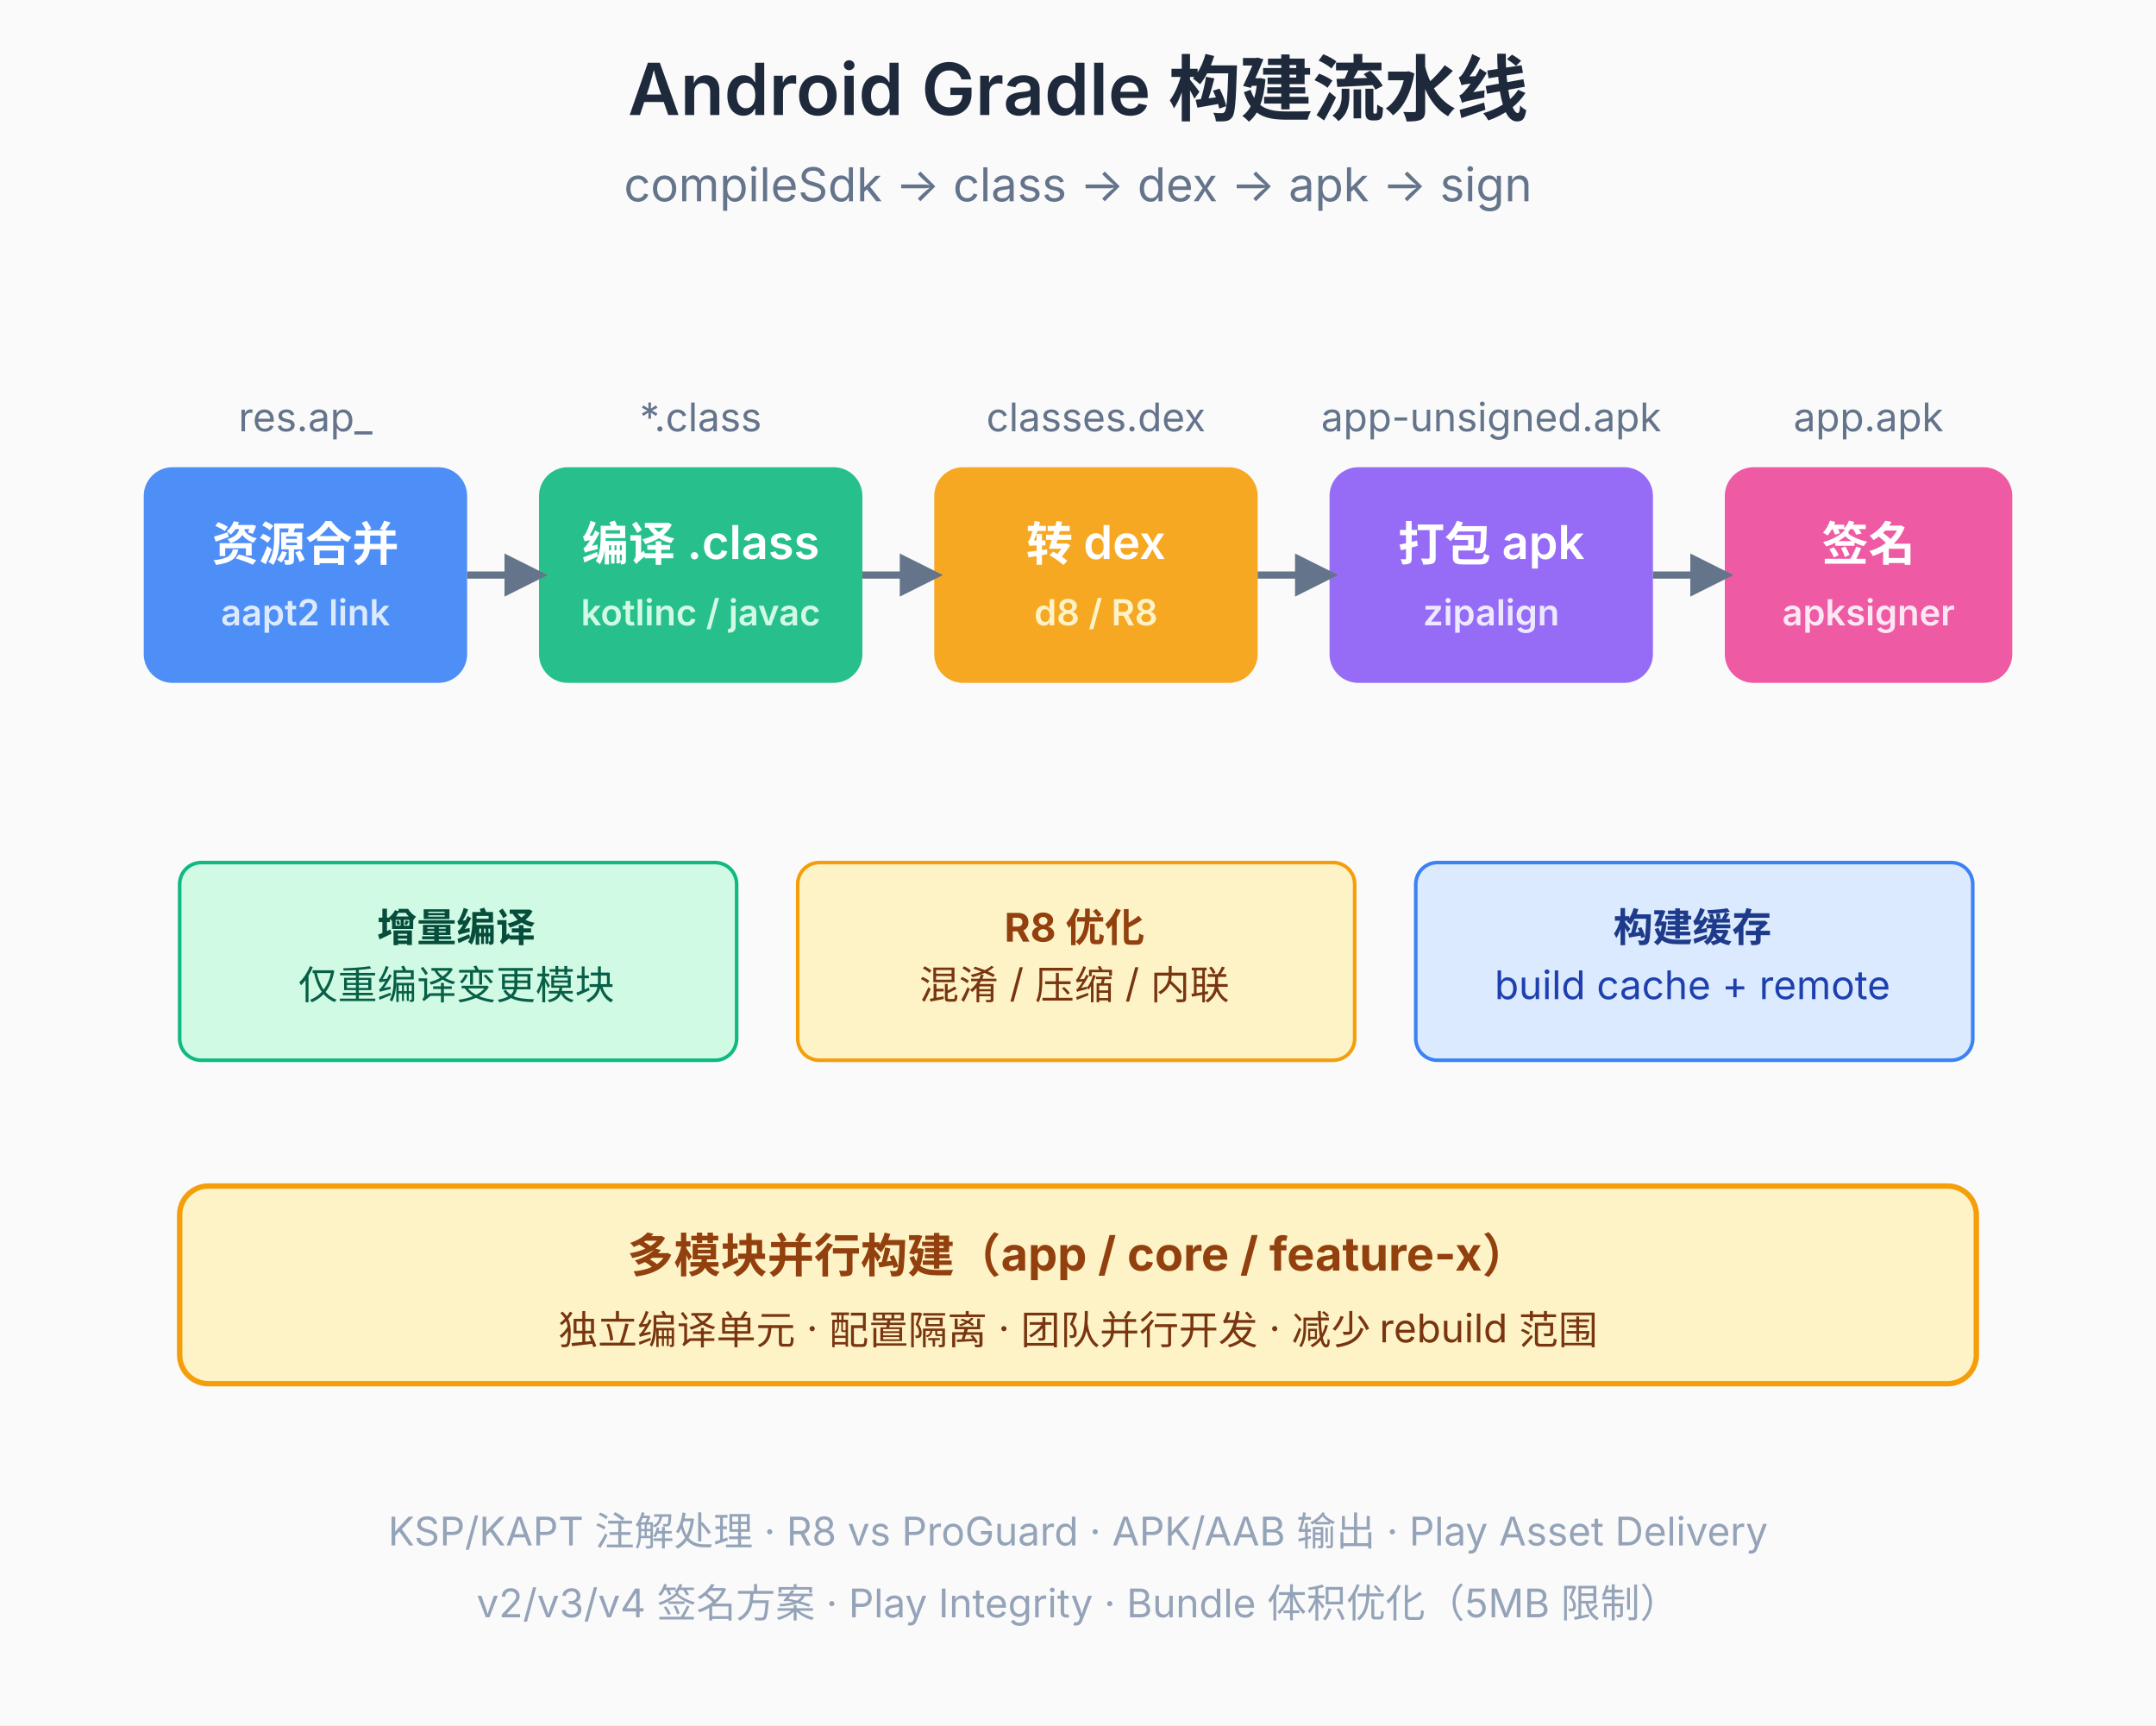
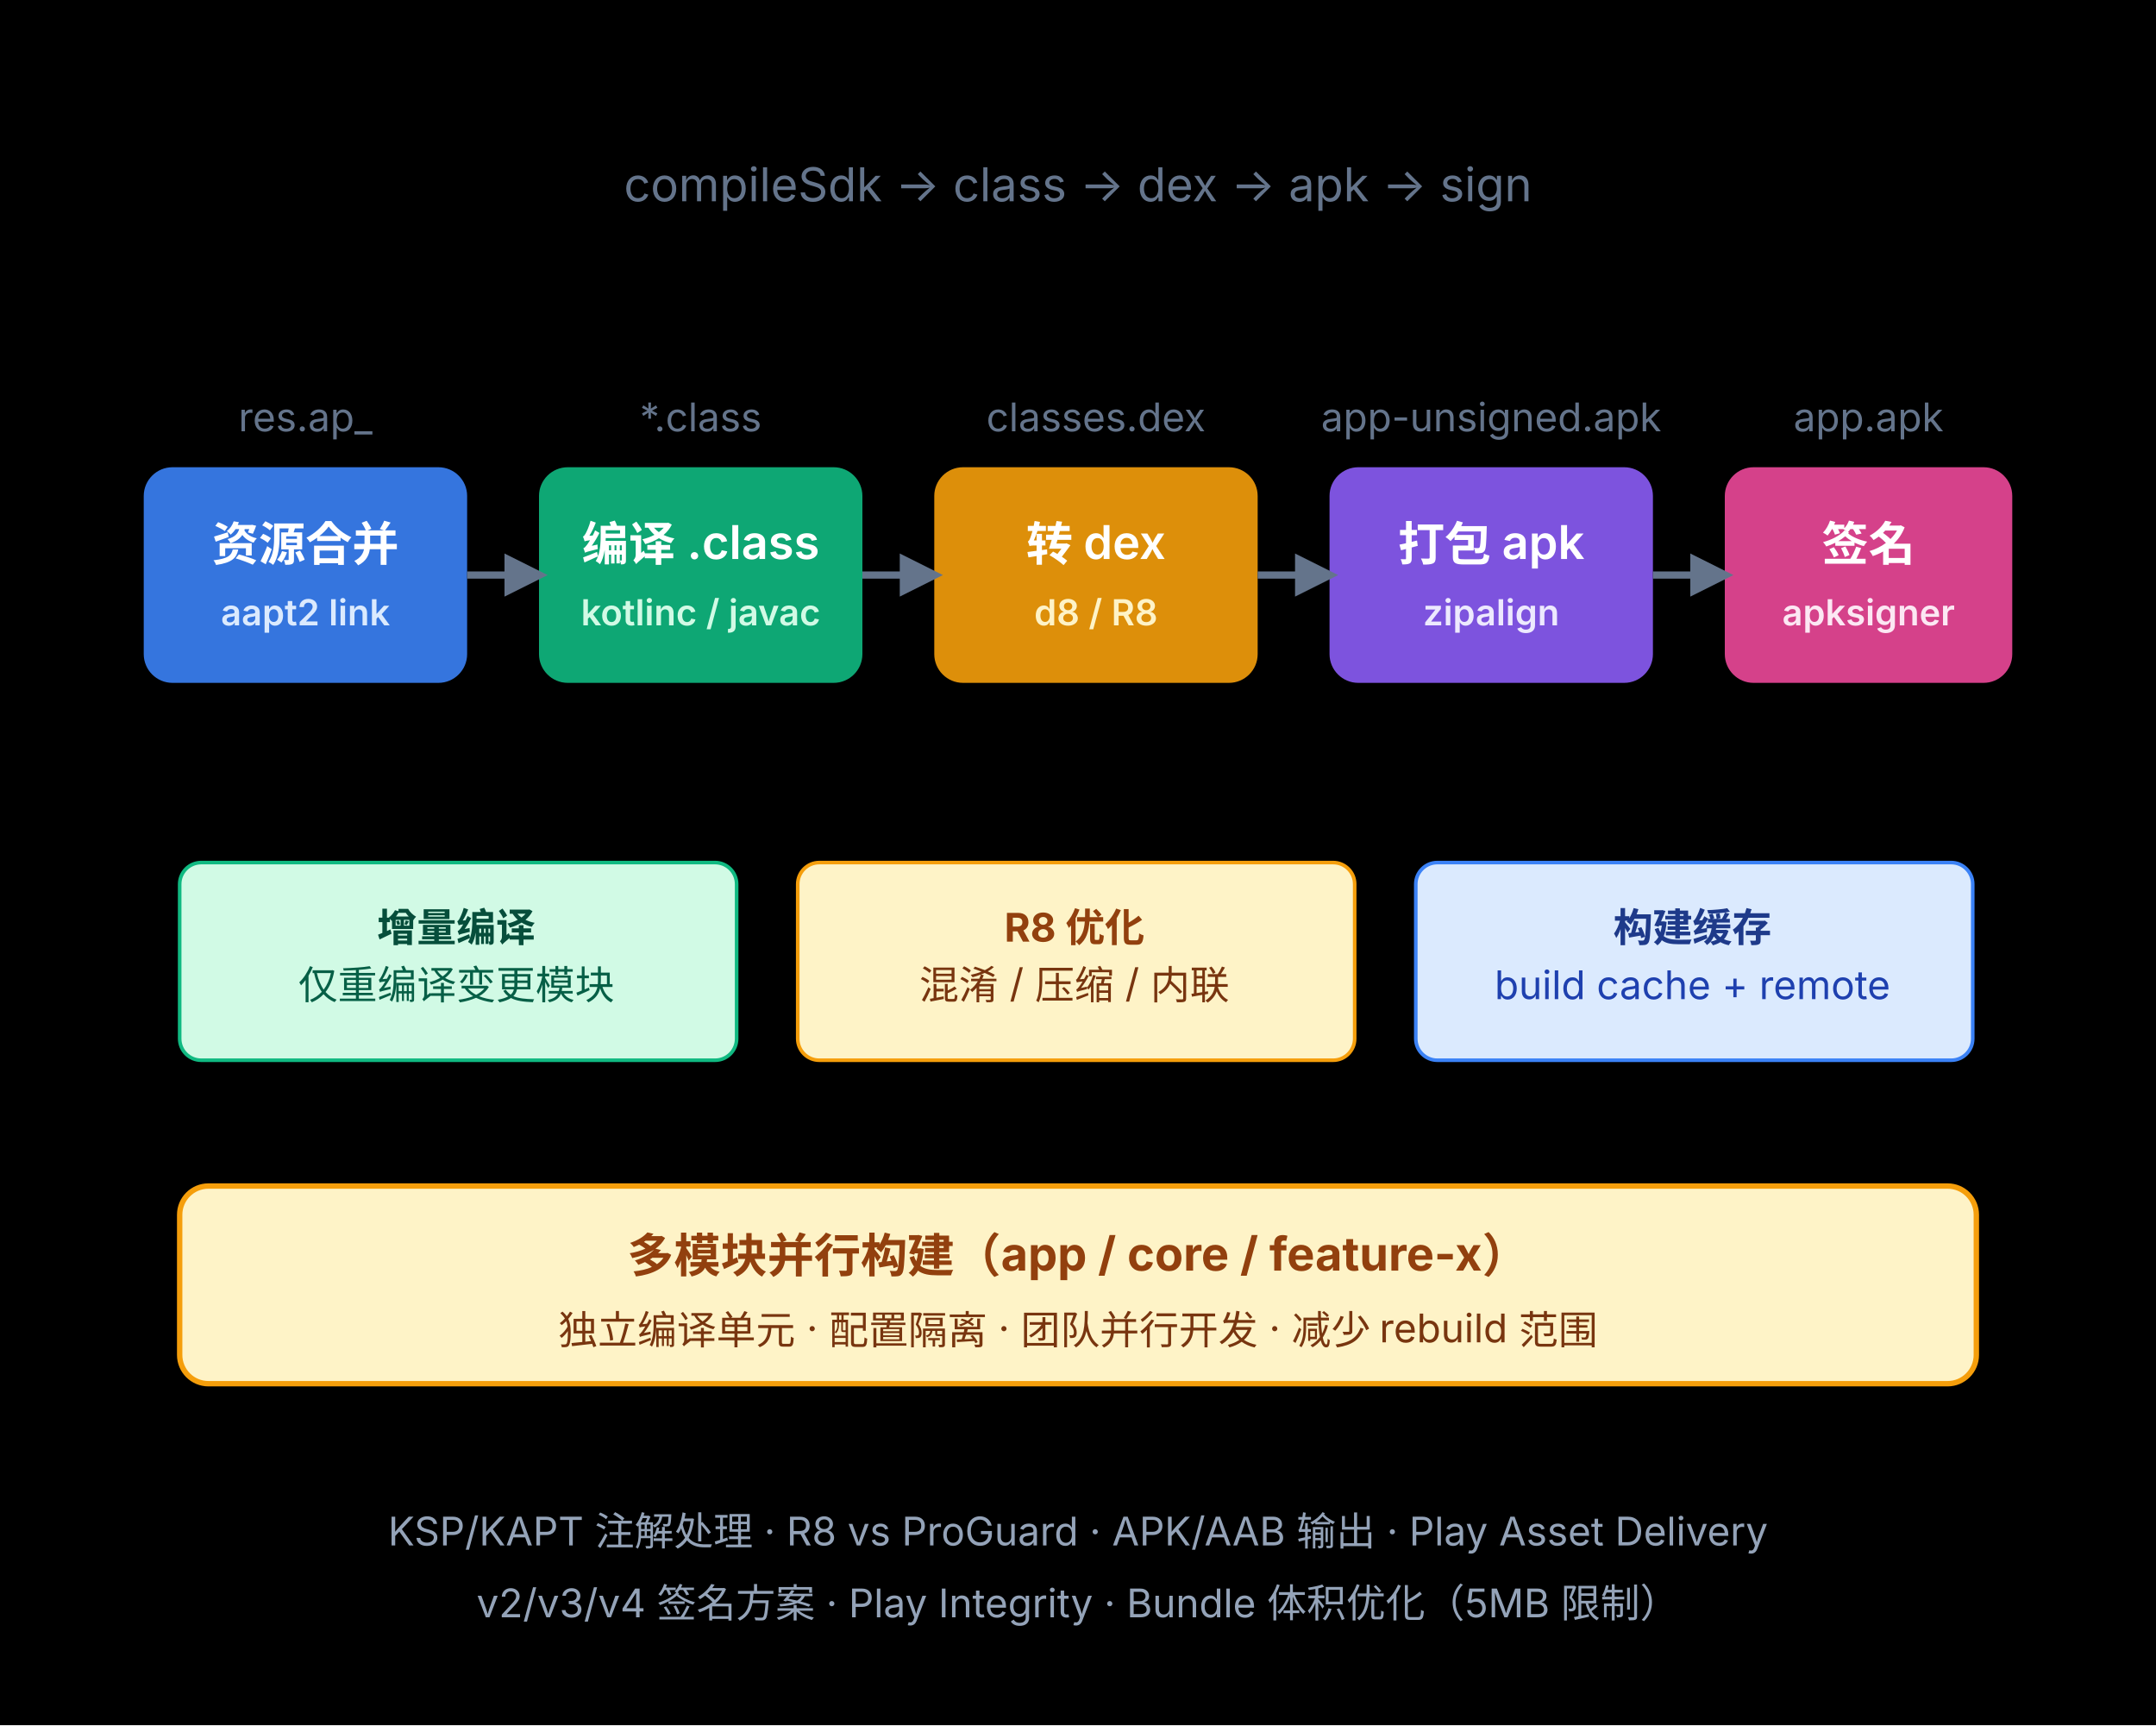
<svg xmlns="http://www.w3.org/2000/svg" viewBox="0 0 600 480" font-family="-apple-system,BlinkMacSystemFont,'PingFang SC',sans-serif">
  <defs>
    <marker id="arr" viewBox="0 0 10 10" refX="8" refY="5" markerWidth="6" markerHeight="6" orient="auto-start-reverse">
      <path d="M0,0 L10,5 L0,10 z" fill="#64748b" />
    </marker>
    <marker id="arrow" viewBox="0 0 10 10" refX="8" refY="5" markerWidth="6" markerHeight="6" orient="auto-start-reverse">
      <path d="M0,0 L10,5 L0,10 z" fill="#64748b" />
    </marker>
  </defs>
-   <rect width="600" height="480" fill="#fafafa" />
-   <text x="300" y="32" text-anchor="middle" font-size="20" font-weight="600" fill="#1e293b">Android Gradle 构建流水线</text>
+   <rect class="at-svg-bg" width="600" height="480" />
+   <text class="at-svg-title" x="300" y="32" text-anchor="middle" font-size="20" font-weight="600">Android Gradle 构建流水线</text>
  <text x="300" y="56" text-anchor="middle" font-size="13" fill="#64748b">compileSdk → class → dex → apk → sign</text>
  <g font-size="13" font-weight="600">
    <rect x="40" y="130" width="90" height="60" rx="8" fill="#3b82f6" opacity="0.9" />
    <text x="85" y="156" text-anchor="middle" fill="white">资源合并</text>
    <text x="85" y="174" text-anchor="middle" font-size="10" fill="#dbeafe">aapt2 link</text>
    <rect x="150" y="130" width="90" height="60" rx="8" fill="#10b981" opacity="0.9" />
    <text x="195" y="156" text-anchor="middle" fill="white">编译 .class</text>
    <text x="195" y="174" text-anchor="middle" font-size="10" fill="#d1fae5">kotlinc / javac</text>
    <rect x="260" y="130" width="90" height="60" rx="8" fill="#f59e0b" opacity="0.9" />
    <text x="305" y="156" text-anchor="middle" fill="white">转 dex</text>
    <text x="305" y="174" text-anchor="middle" font-size="10" fill="#fef3c7">d8 / R8</text>
    <rect x="370" y="130" width="90" height="60" rx="8" fill="#8b5cf6" opacity="0.9" />
    <text x="415" y="156" text-anchor="middle" fill="white">打包 apk</text>
    <text x="415" y="174" text-anchor="middle" font-size="10" fill="#ede9fe">zipalign</text>
    <rect x="480" y="130" width="80" height="60" rx="8" fill="#ec4899" opacity="0.9" />
    <text x="520" y="156" text-anchor="middle" fill="white">签名</text>
    <text x="520" y="174" text-anchor="middle" font-size="10" fill="#fce7f3">apksigner</text>
  </g>
  <g stroke="#64748b" stroke-width="2" fill="none" marker-end="url(#arrow)">
    <line x1="130" y1="160" x2="150" y2="160" />
    <line x1="240" y1="160" x2="260" y2="160" />
    <line x1="350" y1="160" x2="370" y2="160" />
    <line x1="460" y1="160" x2="480" y2="160" />
  </g>
  <g font-size="11" fill="#64748b">
    <text x="85" y="120" text-anchor="middle">res.ap_</text>
    <text x="195" y="120" text-anchor="middle">*.class</text>
    <text x="305" y="120" text-anchor="middle">classes.dex</text>
    <text x="415" y="120" text-anchor="middle">app-unsigned.apk</text>
    <text x="520" y="120" text-anchor="middle">app.apk</text>
  </g>
  <g font-size="11">
    <rect x="50" y="240" width="155" height="55" rx="6" fill="#d1fae5" stroke="#10b981" stroke-width="1" />
    <text x="127" y="262" text-anchor="middle" font-weight="700" fill="#064e3b">增量编译</text>
    <text x="127" y="278" text-anchor="middle" fill="#065f46">仅重编译变更模块</text>
    <rect x="222" y="240" width="155" height="55" rx="6" fill="#fef3c7" stroke="#f59e0b" stroke-width="1" />
    <text x="299" y="262" text-anchor="middle" font-weight="700" fill="#92400e">R8 优化</text>
    <text x="299" y="278" text-anchor="middle" fill="#78350f">混淆 / 压缩 / 内联</text>
    <rect x="394" y="240" width="155" height="55" rx="6" fill="#dbeafe" stroke="#3b82f6" stroke-width="1" />
    <text x="471" y="262" text-anchor="middle" font-weight="700" fill="#1e3a8a">构建缓存</text>
    <text x="471" y="278" text-anchor="middle" fill="#1e40af">build cache + remote</text>
  </g>
  <rect x="50" y="330" width="500" height="55" rx="8" fill="#fef3c7" stroke="#f59e0b" stroke-width="1.5" />
  <text x="300" y="354" text-anchor="middle" font-size="13" font-weight="700" fill="#92400e">多模块并行构建（app / core / feature-x）</text>
  <text x="300" y="374" text-anchor="middle" font-size="11" fill="#78350f">独立编译单元 · 配置隔离 · 团队并行开发 · 减少 rebuild 范围</text>
  <text x="300" y="430" text-anchor="middle" font-size="11" fill="#94a3b8">KSP/KAPT 注解处理 · R8 vs ProGuard · APK/AAB 输出 · Play Asset Delivery</text>
  <text x="300" y="450" text-anchor="middle" font-size="11" fill="#94a3b8">v2/v3/v4 签名方案 · Play Integrity · Bundle 体积优化（5MB 限制）</text>
</svg>
